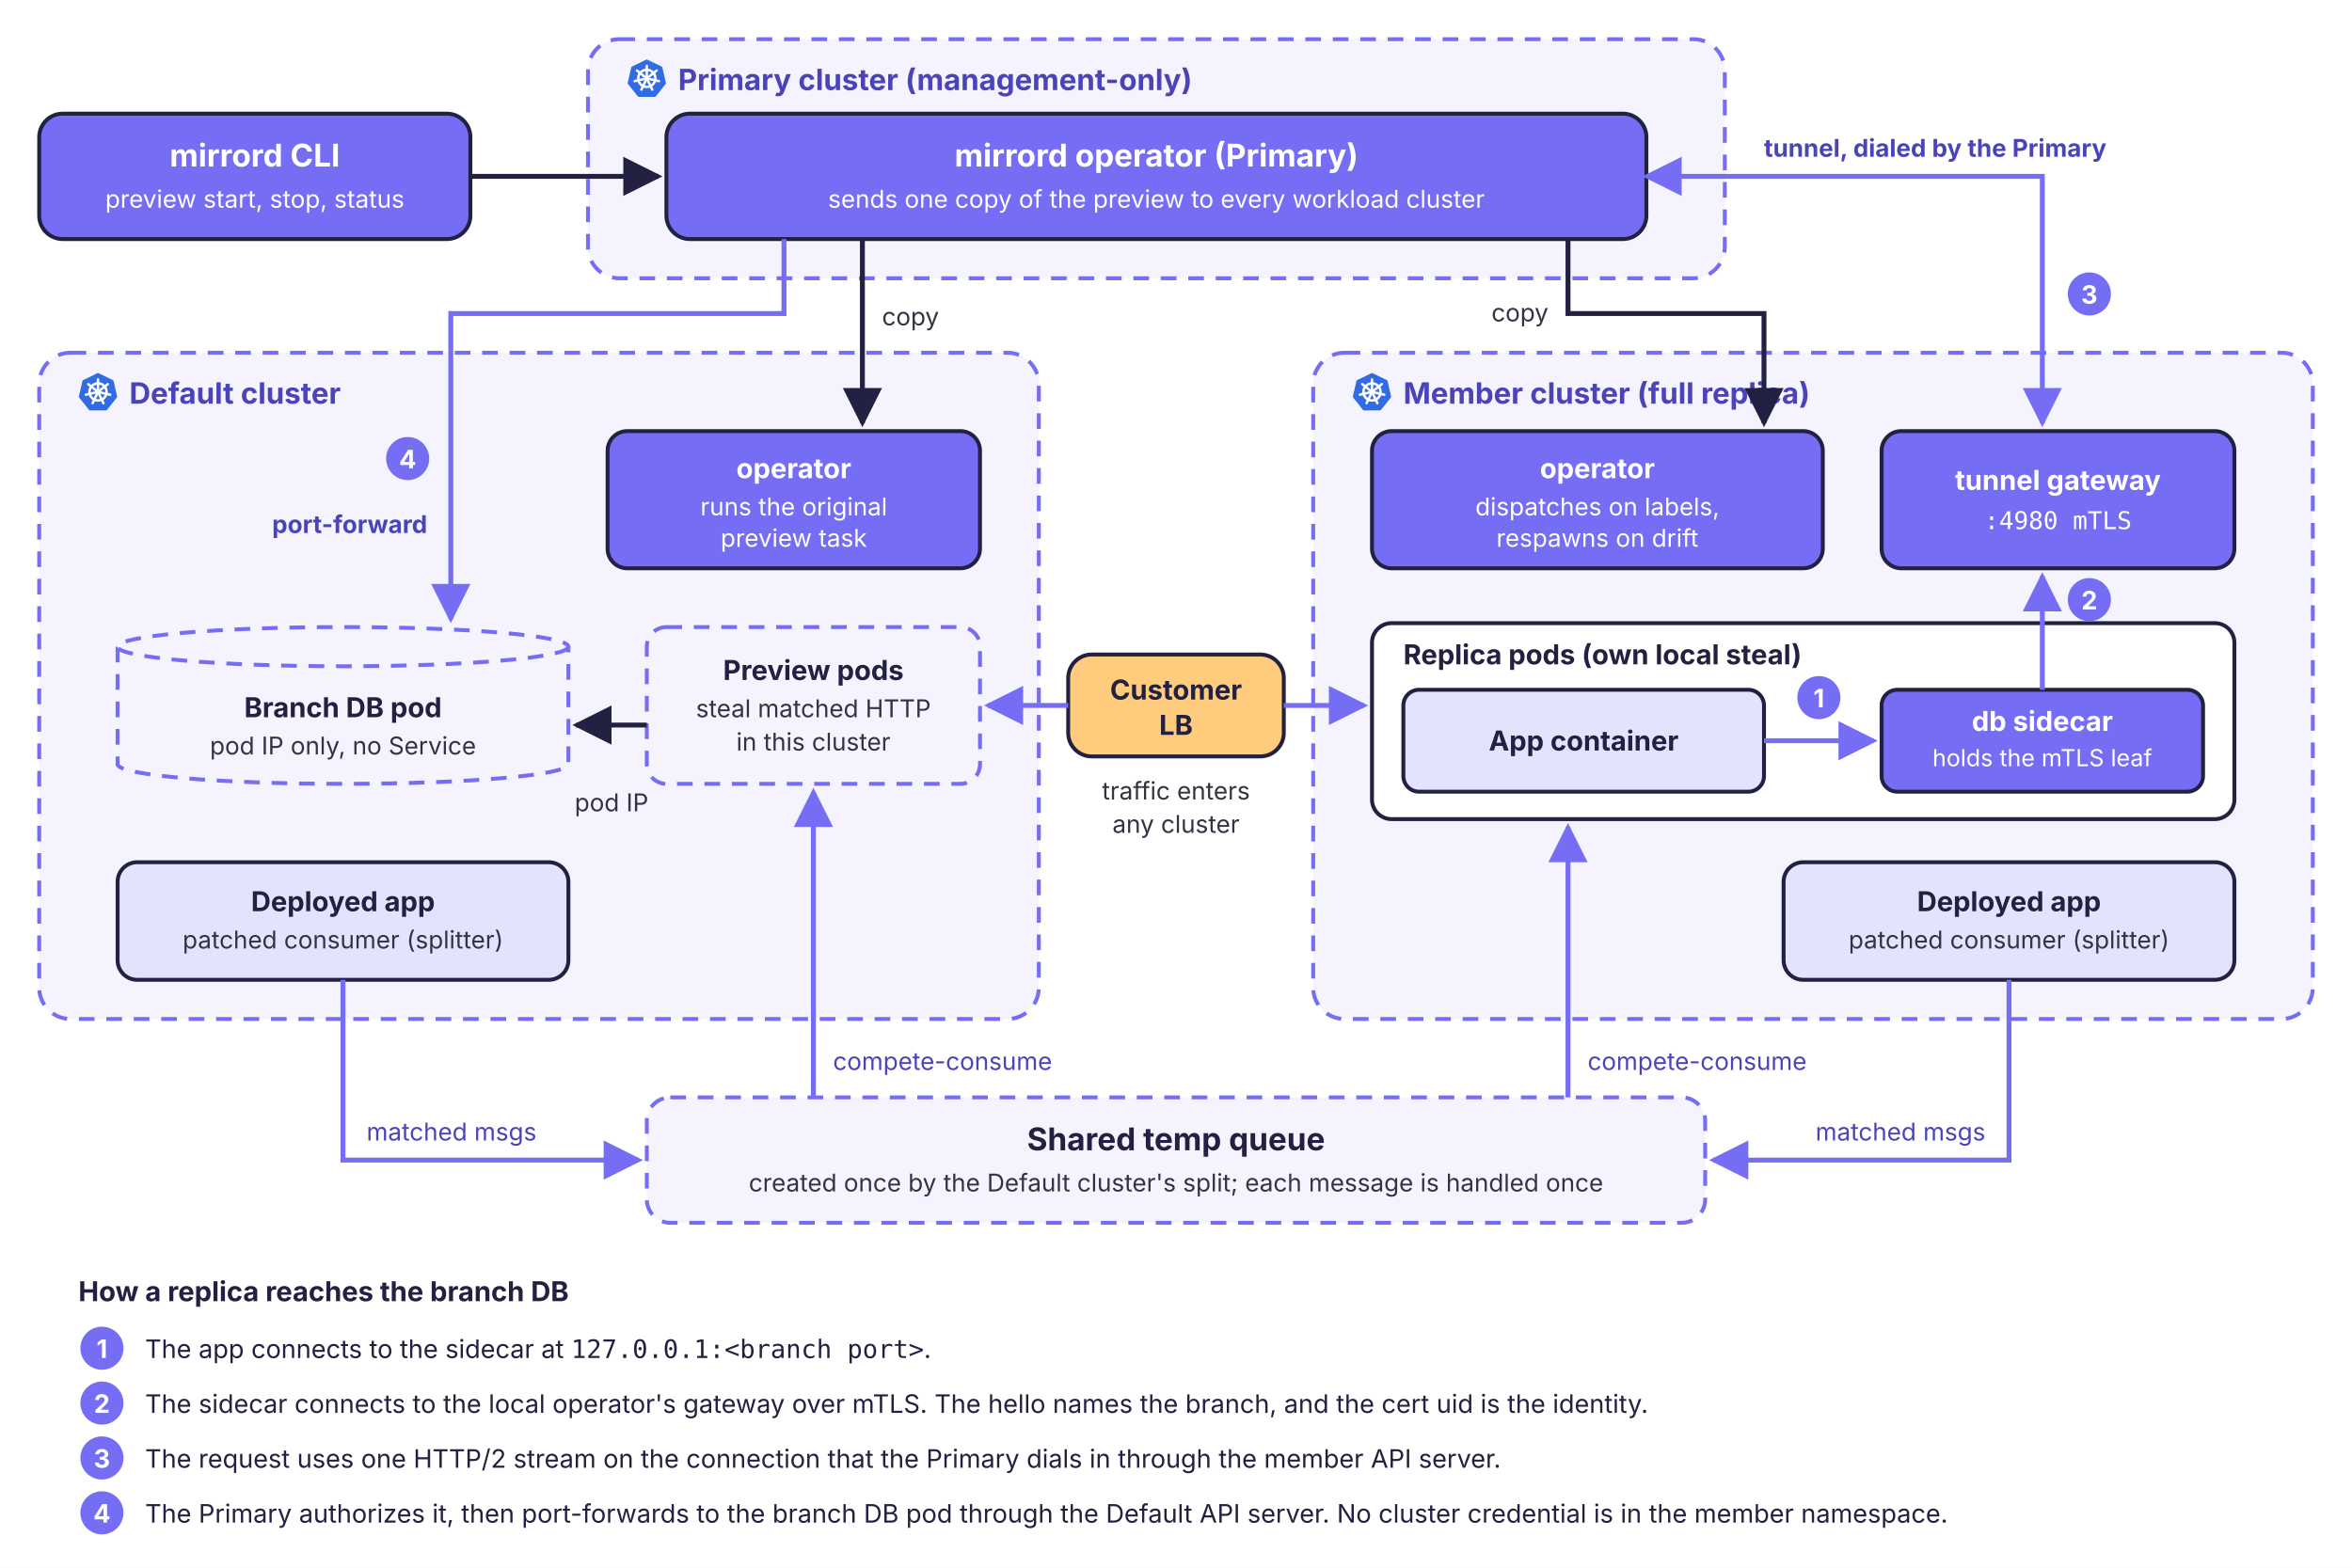
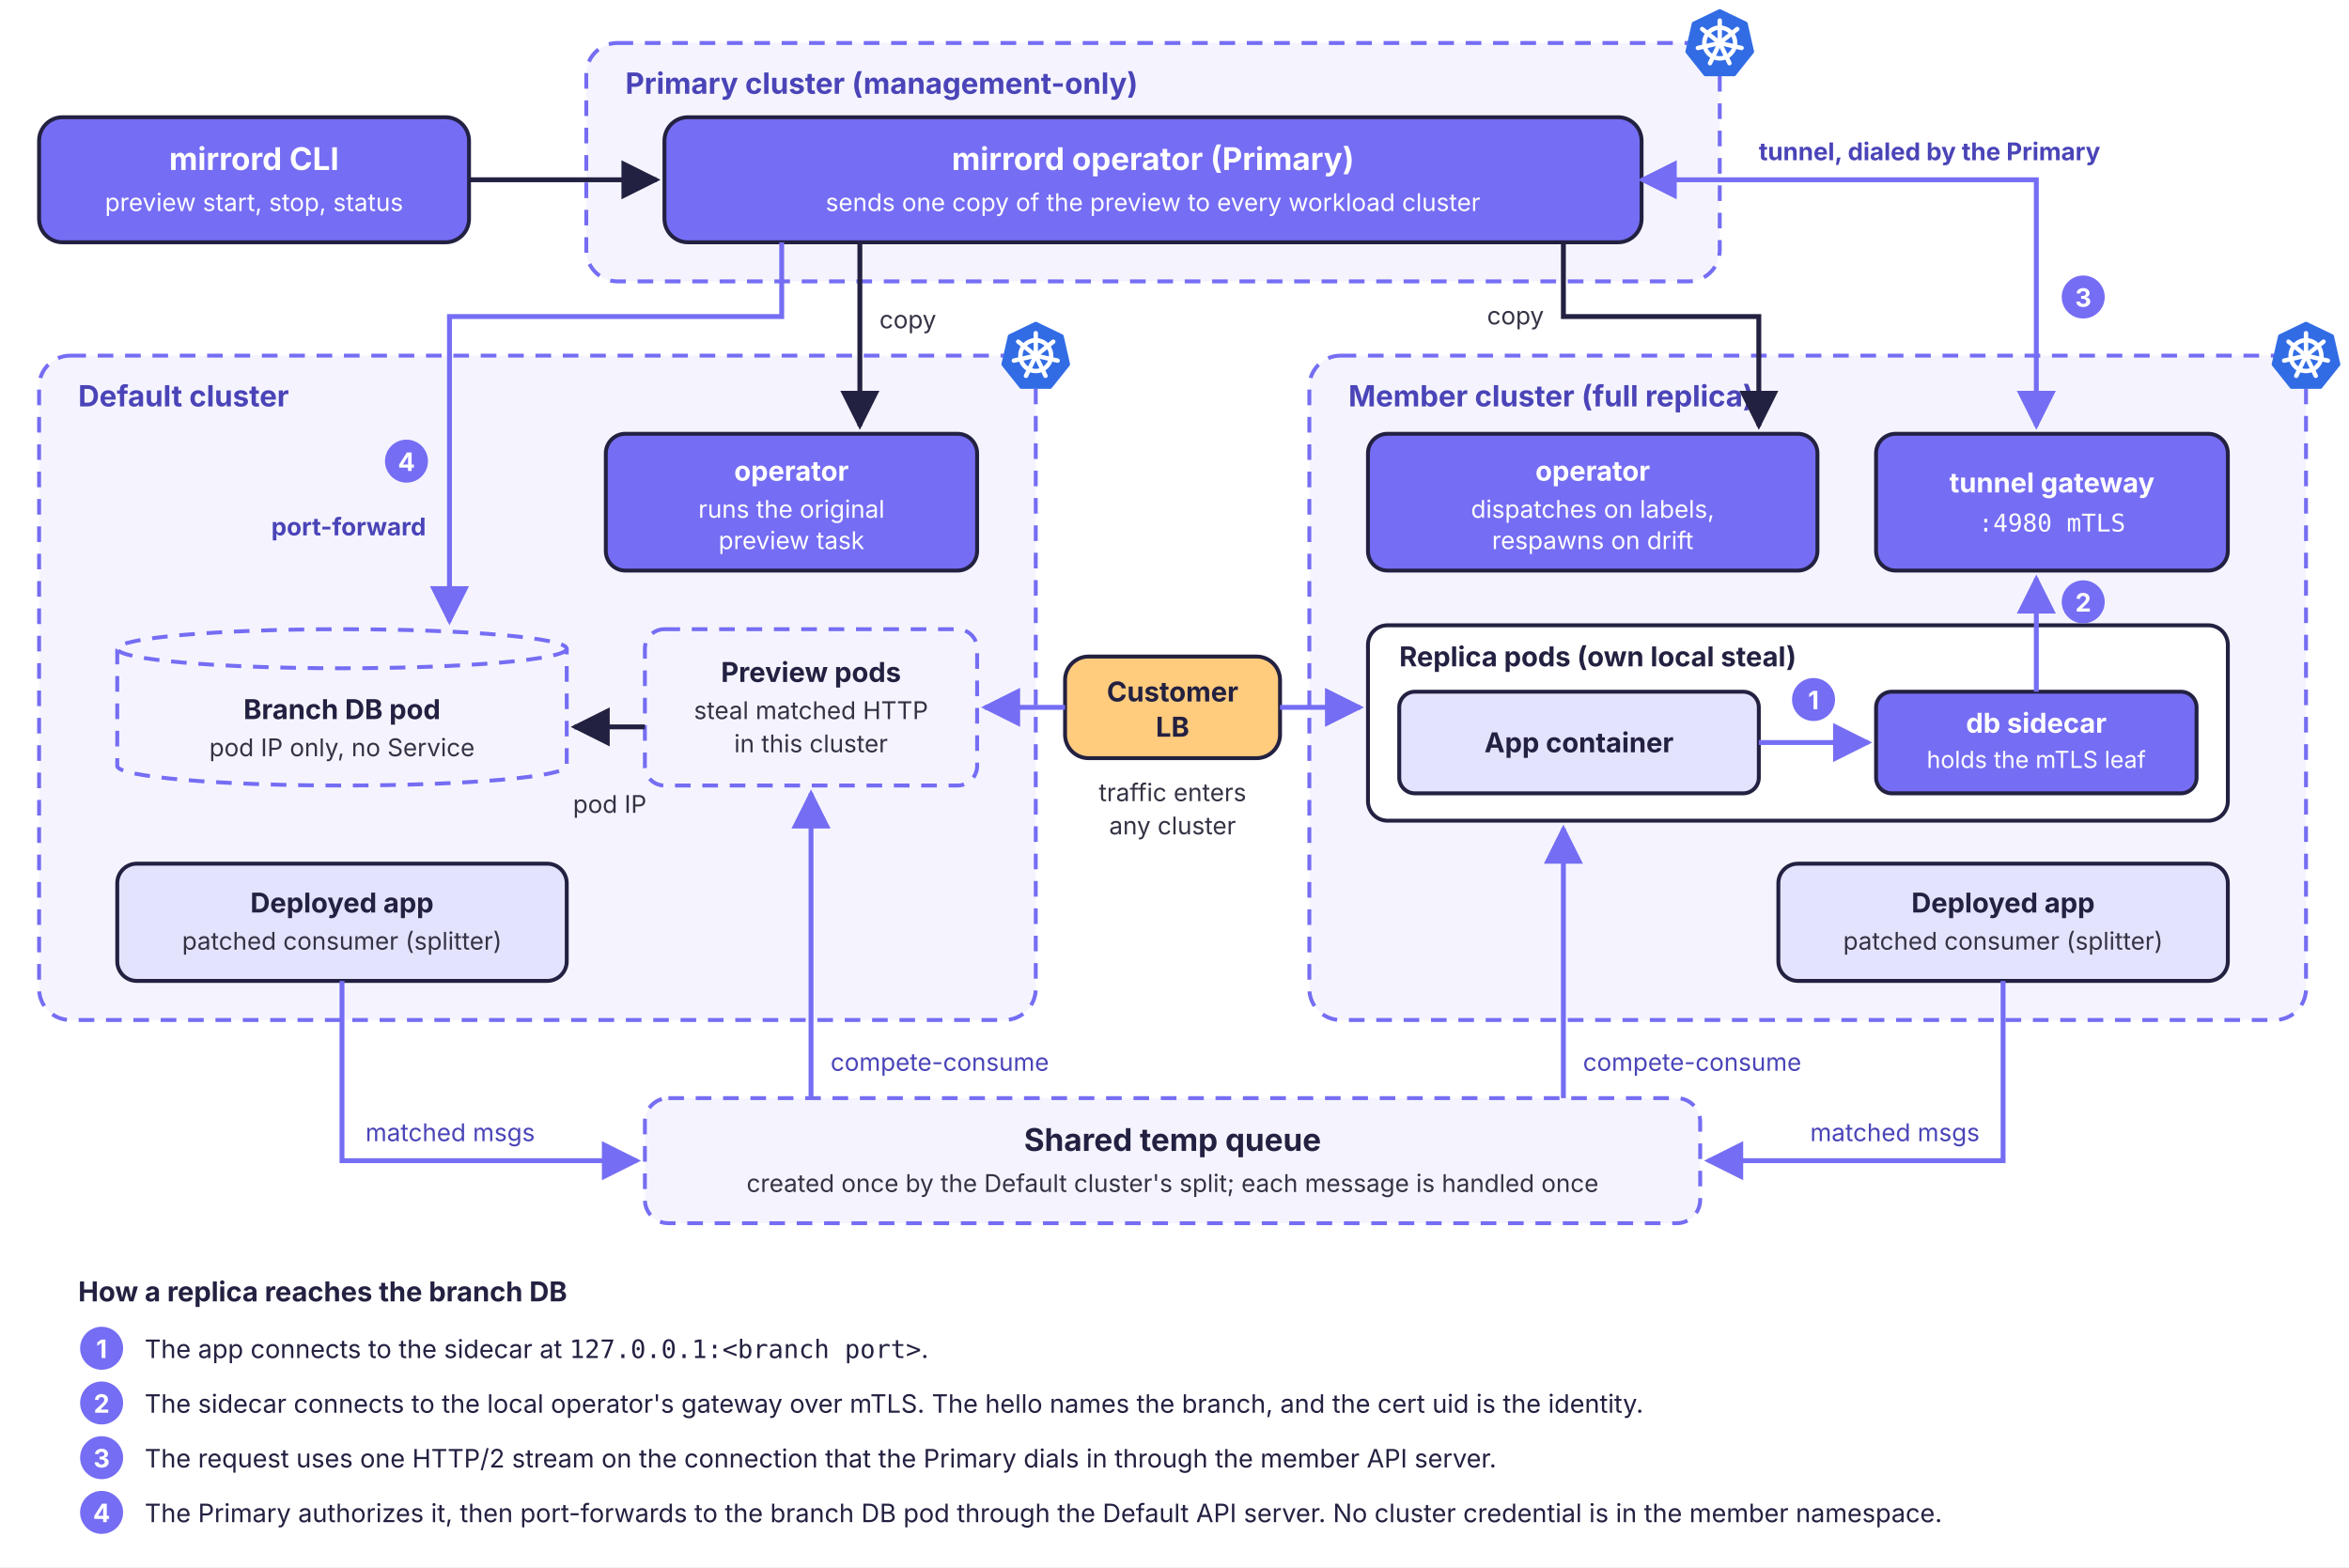
- <svg xmlns="http://www.w3.org/2000/svg" viewBox="0 0 1200 800" width="1200" height="800" font-family="Inter, Helvetica, Arial, sans-serif" role="img" aria-labelledby="t d">
+ <svg xmlns="http://www.w3.org/2000/svg" viewBox="0 -2 1202 802" width="1202" height="802" font-family="Inter, Helvetica, Arial, sans-serif" role="img" aria-labelledby="t d">
  <defs>
    <marker id="arrow" viewBox="0 0 10 10" refX="9" refY="5" markerWidth="8" markerHeight="8" orient="auto-start-reverse">
      <path d="M0 0 L10 5 L0 10 z" fill="#232141" />
    </marker>
    <marker id="arrow-purple" viewBox="0 0 10 10" refX="9" refY="5" markerWidth="8" markerHeight="8" orient="auto-start-reverse">
      <path d="M0 0 L10 5 L0 10 z" fill="#756DF3" />
    </marker>
    <symbol id="k8s" viewBox="0 0 32 32">
      <polygon points="16.00,1.60 27.73,7.25 30.62,19.94 22.51,30.11 9.49,30.11 1.38,19.94 4.27,7.25" fill="#326CE5" stroke="#326CE5" stroke-width="2" stroke-linejoin="round" />
      <g fill="none" stroke="#ffffff" stroke-width="2" stroke-linecap="round">
        <circle cx="16" cy="16" r="7" />
        <line x1="16.00" y1="13.40" x2="16.00" y2="5.80" />
        <line x1="18.03" y1="14.38" x2="23.97" y2="9.64" />
        <line x1="18.53" y1="16.58" x2="25.94" y2="18.27" />
        <line x1="17.13" y1="18.34" x2="20.43" y2="25.19" />
        <line x1="14.87" y1="18.34" x2="11.57" y2="25.19" />
        <line x1="13.47" y1="16.58" x2="6.06" y2="18.27" />
        <line x1="13.97" y1="14.38" x2="8.03" y2="9.64" />
      </g>
      <circle cx="16" cy="16" r="2.4" fill="#ffffff" />
    </symbol>
  </defs>
-   <rect x="0" y="0" width="1200" height="800" fill="#ffffff" />
+   <rect x="0" y="-2" width="1202" height="802" fill="#ffffff" />
  <rect x="20" y="58" width="220" height="64" rx="12" fill="#756DF3" stroke="#232141" stroke-width="2" />
  <text x="130" y="85" font-size="16" font-weight="700" fill="#ffffff" text-anchor="middle">mirrord CLI</text>
  <text x="130" y="106" font-size="12.5" fill="#ffffff" text-anchor="middle">preview start, stop, status</text>
  <rect x="300" y="20" width="580" height="122" rx="16" fill="#F5F4FE" stroke="#756DF3" stroke-width="2" stroke-dasharray="8 6" />
-   <use href="#k8s" x="320" y="30" width="20" height="20" />
-   <text x="346" y="46" font-size="15" font-weight="700" fill="#4a44b8">Primary cluster (management-only)</text>
+   <text x="320" y="46" font-size="15" font-weight="700" fill="#4a44b8">Primary cluster (management-only)</text>
  <rect x="340" y="58" width="500" height="64" rx="12" fill="#756DF3" stroke="#232141" stroke-width="2" />
  <text x="590" y="85" font-size="16" font-weight="700" fill="#ffffff" text-anchor="middle">mirrord operator (Primary)</text>
  <text x="590" y="106" font-size="12.5" fill="#ffffff" text-anchor="middle">sends one copy of the preview to every workload cluster</text>
  <rect x="20" y="180" width="510" height="340" rx="16" fill="#F5F4FE" stroke="#756DF3" stroke-width="2" stroke-dasharray="8 6" />
-   <use href="#k8s" x="40" y="190" width="20" height="20" />
-   <text x="66" y="206" font-size="15" font-weight="700" fill="#4a44b8">Default cluster</text>
+   <text x="40" y="206" font-size="15" font-weight="700" fill="#4a44b8">Default cluster</text>
  <rect x="310" y="220" width="190" height="70" rx="10" fill="#756DF3" stroke="#232141" stroke-width="2" />
  <text x="405" y="244" font-size="14" font-weight="700" fill="#ffffff" text-anchor="middle">operator</text>
  <text x="405" y="263" font-size="12.5" fill="#ffffff" text-anchor="middle">runs the original</text>
  <text x="405" y="279" font-size="12.5" fill="#ffffff" text-anchor="middle">preview task</text>
  <path d="M60 330 L60 390 A115 10 0 0 0 290 390 L290 330" fill="#F5F4FE" stroke="#756DF3" stroke-width="2" stroke-dasharray="8 6" />
  <ellipse cx="175" cy="330" rx="115" ry="10" fill="#F5F4FE" stroke="#756DF3" stroke-width="2" stroke-dasharray="8 6" />
  <text x="175" y="366" font-size="14" font-weight="700" fill="#232141" text-anchor="middle">Branch DB pod</text>
  <text x="175" y="385" font-size="12.5" fill="#333344" text-anchor="middle">pod IP only, no Service</text>
  <rect x="330" y="320" width="170" height="80" rx="10" fill="#F5F4FE" stroke="#756DF3" stroke-width="2" stroke-dasharray="8 6" />
  <text x="415" y="347" font-size="14" font-weight="700" fill="#232141" text-anchor="middle">Preview pods</text>
  <text x="415" y="366" font-size="12.5" fill="#333344" text-anchor="middle">steal matched HTTP</text>
  <text x="415" y="383" font-size="12.5" fill="#333344" text-anchor="middle">in this cluster</text>
  <rect x="60" y="440" width="230" height="60" rx="10" fill="#E4E3FD" stroke="#232141" stroke-width="2" />
  <text x="175" y="465" font-size="14" font-weight="700" fill="#232141" text-anchor="middle">Deployed app</text>
  <text x="175" y="484" font-size="12.5" fill="#333344" text-anchor="middle">patched consumer (splitter)</text>
  <rect x="670" y="180" width="510" height="340" rx="16" fill="#F5F4FE" stroke="#756DF3" stroke-width="2" stroke-dasharray="8 6" />
-   <use href="#k8s" x="690" y="190" width="20" height="20" />
-   <text x="716" y="206" font-size="15" font-weight="700" fill="#4a44b8">Member cluster (full replica)</text>
+   <text x="690" y="206" font-size="15" font-weight="700" fill="#4a44b8">Member cluster (full replica)</text>
  <rect x="700" y="220" width="230" height="70" rx="10" fill="#756DF3" stroke="#232141" stroke-width="2" />
  <text x="815" y="244" font-size="14" font-weight="700" fill="#ffffff" text-anchor="middle">operator</text>
  <text x="815" y="263" font-size="12.5" fill="#ffffff" text-anchor="middle">dispatches on labels,</text>
  <text x="815" y="279" font-size="12.5" fill="#ffffff" text-anchor="middle">respawns on drift</text>
  <rect x="960" y="220" width="180" height="70" rx="10" fill="#756DF3" stroke="#232141" stroke-width="2" />
  <text x="1050" y="250" font-size="14" font-weight="700" fill="#ffffff" text-anchor="middle">tunnel gateway</text>
  <text x="1050" y="270" font-size="12.5" fill="#ffffff" text-anchor="middle" font-family="Menlo, Consolas, monospace">:4980 mTLS</text>
  <rect x="700" y="318" width="440" height="100" rx="10" fill="#ffffff" stroke="#232141" stroke-width="2" />
  <text x="716" y="339" font-size="14" font-weight="700" fill="#232141">Replica pods (own local steal)</text>
  <rect x="716" y="352" width="184" height="52" rx="8" fill="#E4E3FD" stroke="#232141" stroke-width="2" />
  <text x="808" y="383" font-size="14" font-weight="700" fill="#232141" text-anchor="middle">App container</text>
  <rect x="960" y="352" width="164" height="52" rx="8" fill="#756DF3" stroke="#232141" stroke-width="2" />
  <text x="1042" y="373" font-size="14" font-weight="700" fill="#ffffff" text-anchor="middle">db sidecar</text>
  <text x="1042" y="391" font-size="12" fill="#ffffff" text-anchor="middle">holds the mTLS leaf</text>
  <rect x="910" y="440" width="230" height="60" rx="10" fill="#E4E3FD" stroke="#232141" stroke-width="2" />
  <text x="1025" y="465" font-size="14" font-weight="700" fill="#232141" text-anchor="middle">Deployed app</text>
  <text x="1025" y="484" font-size="12.5" fill="#333344" text-anchor="middle">patched consumer (splitter)</text>
  <rect x="545" y="334" width="110" height="52" rx="12" fill="#FFCB7D" stroke="#232141" stroke-width="2" />
  <text x="600" y="357" font-size="14" font-weight="700" fill="#232141" text-anchor="middle">Customer</text>
  <text x="600" y="375" font-size="14" font-weight="700" fill="#232141" text-anchor="middle">LB</text>
  <text x="600" y="408" font-size="12.5" fill="#333344" text-anchor="middle">traffic enters</text>
  <text x="600" y="425" font-size="12.5" fill="#333344" text-anchor="middle">any cluster</text>
  <rect x="330" y="560" width="540" height="64" rx="12" fill="#F5F4FE" stroke="#756DF3" stroke-width="2" stroke-dasharray="8 6" />
  <text x="600" y="587" font-size="16" font-weight="700" fill="#232141" text-anchor="middle">Shared temp queue</text>
  <text x="600" y="608" font-size="12.5" fill="#333344" text-anchor="middle">created once by the Default cluster's split; each message is handled once</text>
  <line x1="240" y1="90" x2="336" y2="90" stroke="#232141" stroke-width="2.5" marker-end="url(#arrow)" />
  <line x1="440" y1="122" x2="440" y2="216" stroke="#232141" stroke-width="2.5" marker-end="url(#arrow)" />
  <text x="450" y="166" font-size="12.5" fill="#333344">copy</text>
  <polyline points="800,122 800,160 900,160 900,216" fill="none" stroke="#232141" stroke-width="2.5" marker-end="url(#arrow)" />
  <text x="790" y="164" font-size="12.5" fill="#333344" text-anchor="end">copy</text>
  <line x1="545" y1="360" x2="504" y2="360" stroke="#756DF3" stroke-width="2.5" marker-end="url(#arrow-purple)" />
  <line x1="655" y1="360" x2="696" y2="360" stroke="#756DF3" stroke-width="2.5" marker-end="url(#arrow-purple)" />
  <line x1="330" y1="370" x2="294" y2="370" stroke="#232141" stroke-width="2.5" marker-end="url(#arrow)" />
  <text x="312" y="414" font-size="12.5" fill="#333344" text-anchor="middle">pod IP</text>
  <line x1="900" y1="378" x2="956" y2="378" stroke="#756DF3" stroke-width="2.5" marker-end="url(#arrow-purple)" />
  <line x1="1042" y1="352" x2="1042" y2="294" stroke="#756DF3" stroke-width="2.5" marker-end="url(#arrow-purple)" />
  <polyline points="840,90 1042,90 1042,216" fill="none" stroke="#756DF3" stroke-width="2.5" marker-start="url(#arrow-purple)" marker-end="url(#arrow-purple)" />
  <text x="900" y="80" font-size="12.5" font-weight="700" fill="#4a44b8">tunnel, dialed by the Primary</text>
  <polyline points="400,122 400,160 230,160 230,316" fill="none" stroke="#756DF3" stroke-width="2.5" marker-end="url(#arrow-purple)" />
  <text x="218" y="272" font-size="12.5" font-weight="700" fill="#4a44b8" text-anchor="end">port-forward</text>
  <polyline points="175,500 175,592 326,592" fill="none" stroke="#756DF3" stroke-width="2.5" marker-end="url(#arrow-purple)" />
  <text x="187" y="582" font-size="12.5" fill="#4a44b8">matched msgs</text>
  <polyline points="1025,500 1025,592 874,592" fill="none" stroke="#756DF3" stroke-width="2.5" marker-end="url(#arrow-purple)" />
  <text x="1013" y="582" font-size="12.5" fill="#4a44b8" text-anchor="end">matched msgs</text>
  <line x1="415" y1="560" x2="415" y2="404" stroke="#756DF3" stroke-width="2.5" marker-end="url(#arrow-purple)" />
  <text x="425" y="546" font-size="12.5" fill="#4a44b8">compete-consume</text>
  <line x1="800" y1="560" x2="800" y2="422" stroke="#756DF3" stroke-width="2.5" marker-end="url(#arrow-purple)" />
  <text x="810" y="546" font-size="12.5" fill="#4a44b8">compete-consume</text>
  <circle cx="928" cy="356" r="11" fill="#756DF3" />
  <text x="928" y="361" font-size="13" font-weight="700" fill="#ffffff" text-anchor="middle">1</text>
  <circle cx="1066" cy="306" r="11" fill="#756DF3" />
  <text x="1066" y="311" font-size="13" font-weight="700" fill="#ffffff" text-anchor="middle">2</text>
  <circle cx="1066" cy="150" r="11" fill="#756DF3" />
  <text x="1066" y="155" font-size="13" font-weight="700" fill="#ffffff" text-anchor="middle">3</text>
  <circle cx="208" cy="234" r="11" fill="#756DF3" />
  <text x="208" y="239" font-size="13" font-weight="700" fill="#ffffff" text-anchor="middle">4</text>
  <text x="40" y="664" font-size="14" font-weight="700" fill="#232141">How a replica reaches the branch DB</text>
  <circle cx="52" cy="688" r="11" fill="#756DF3" />
  <text x="52" y="693" font-size="13" font-weight="700" fill="#ffffff" text-anchor="middle">1</text>
  <text x="74" y="693" font-size="13" fill="#232141">The app connects to the sidecar at <tspan font-family="Menlo, Consolas, monospace">127.0.0.1:&lt;branch port&gt;</tspan>.</text>
  <circle cx="52" cy="716" r="11" fill="#756DF3" />
  <text x="52" y="721" font-size="13" font-weight="700" fill="#ffffff" text-anchor="middle">2</text>
  <text x="74" y="721" font-size="13" fill="#232141">The sidecar connects to the local operator's gateway over mTLS. The hello names the branch, and the cert uid is the identity.</text>
  <circle cx="52" cy="744" r="11" fill="#756DF3" />
  <text x="52" y="749" font-size="13" font-weight="700" fill="#ffffff" text-anchor="middle">3</text>
  <text x="74" y="749" font-size="13" fill="#232141">The request uses one HTTP/2 stream on the connection that the Primary dials in through the member API server.</text>
  <circle cx="52" cy="772" r="11" fill="#756DF3" />
  <text x="52" y="777" font-size="13" font-weight="700" fill="#ffffff" text-anchor="middle">4</text>
  <text x="74" y="777" font-size="13" fill="#232141">The Primary authorizes it, then port-forwards to the branch DB pod through the Default API server. No cluster credential is in the member namespace.</text>
+   <use href="#k8s" x="862" y="2" width="36" height="36" />
+   <use href="#k8s" x="512" y="162" width="36" height="36" />
+   <use href="#k8s" x="1162" y="162" width="36" height="36" />
</svg>
